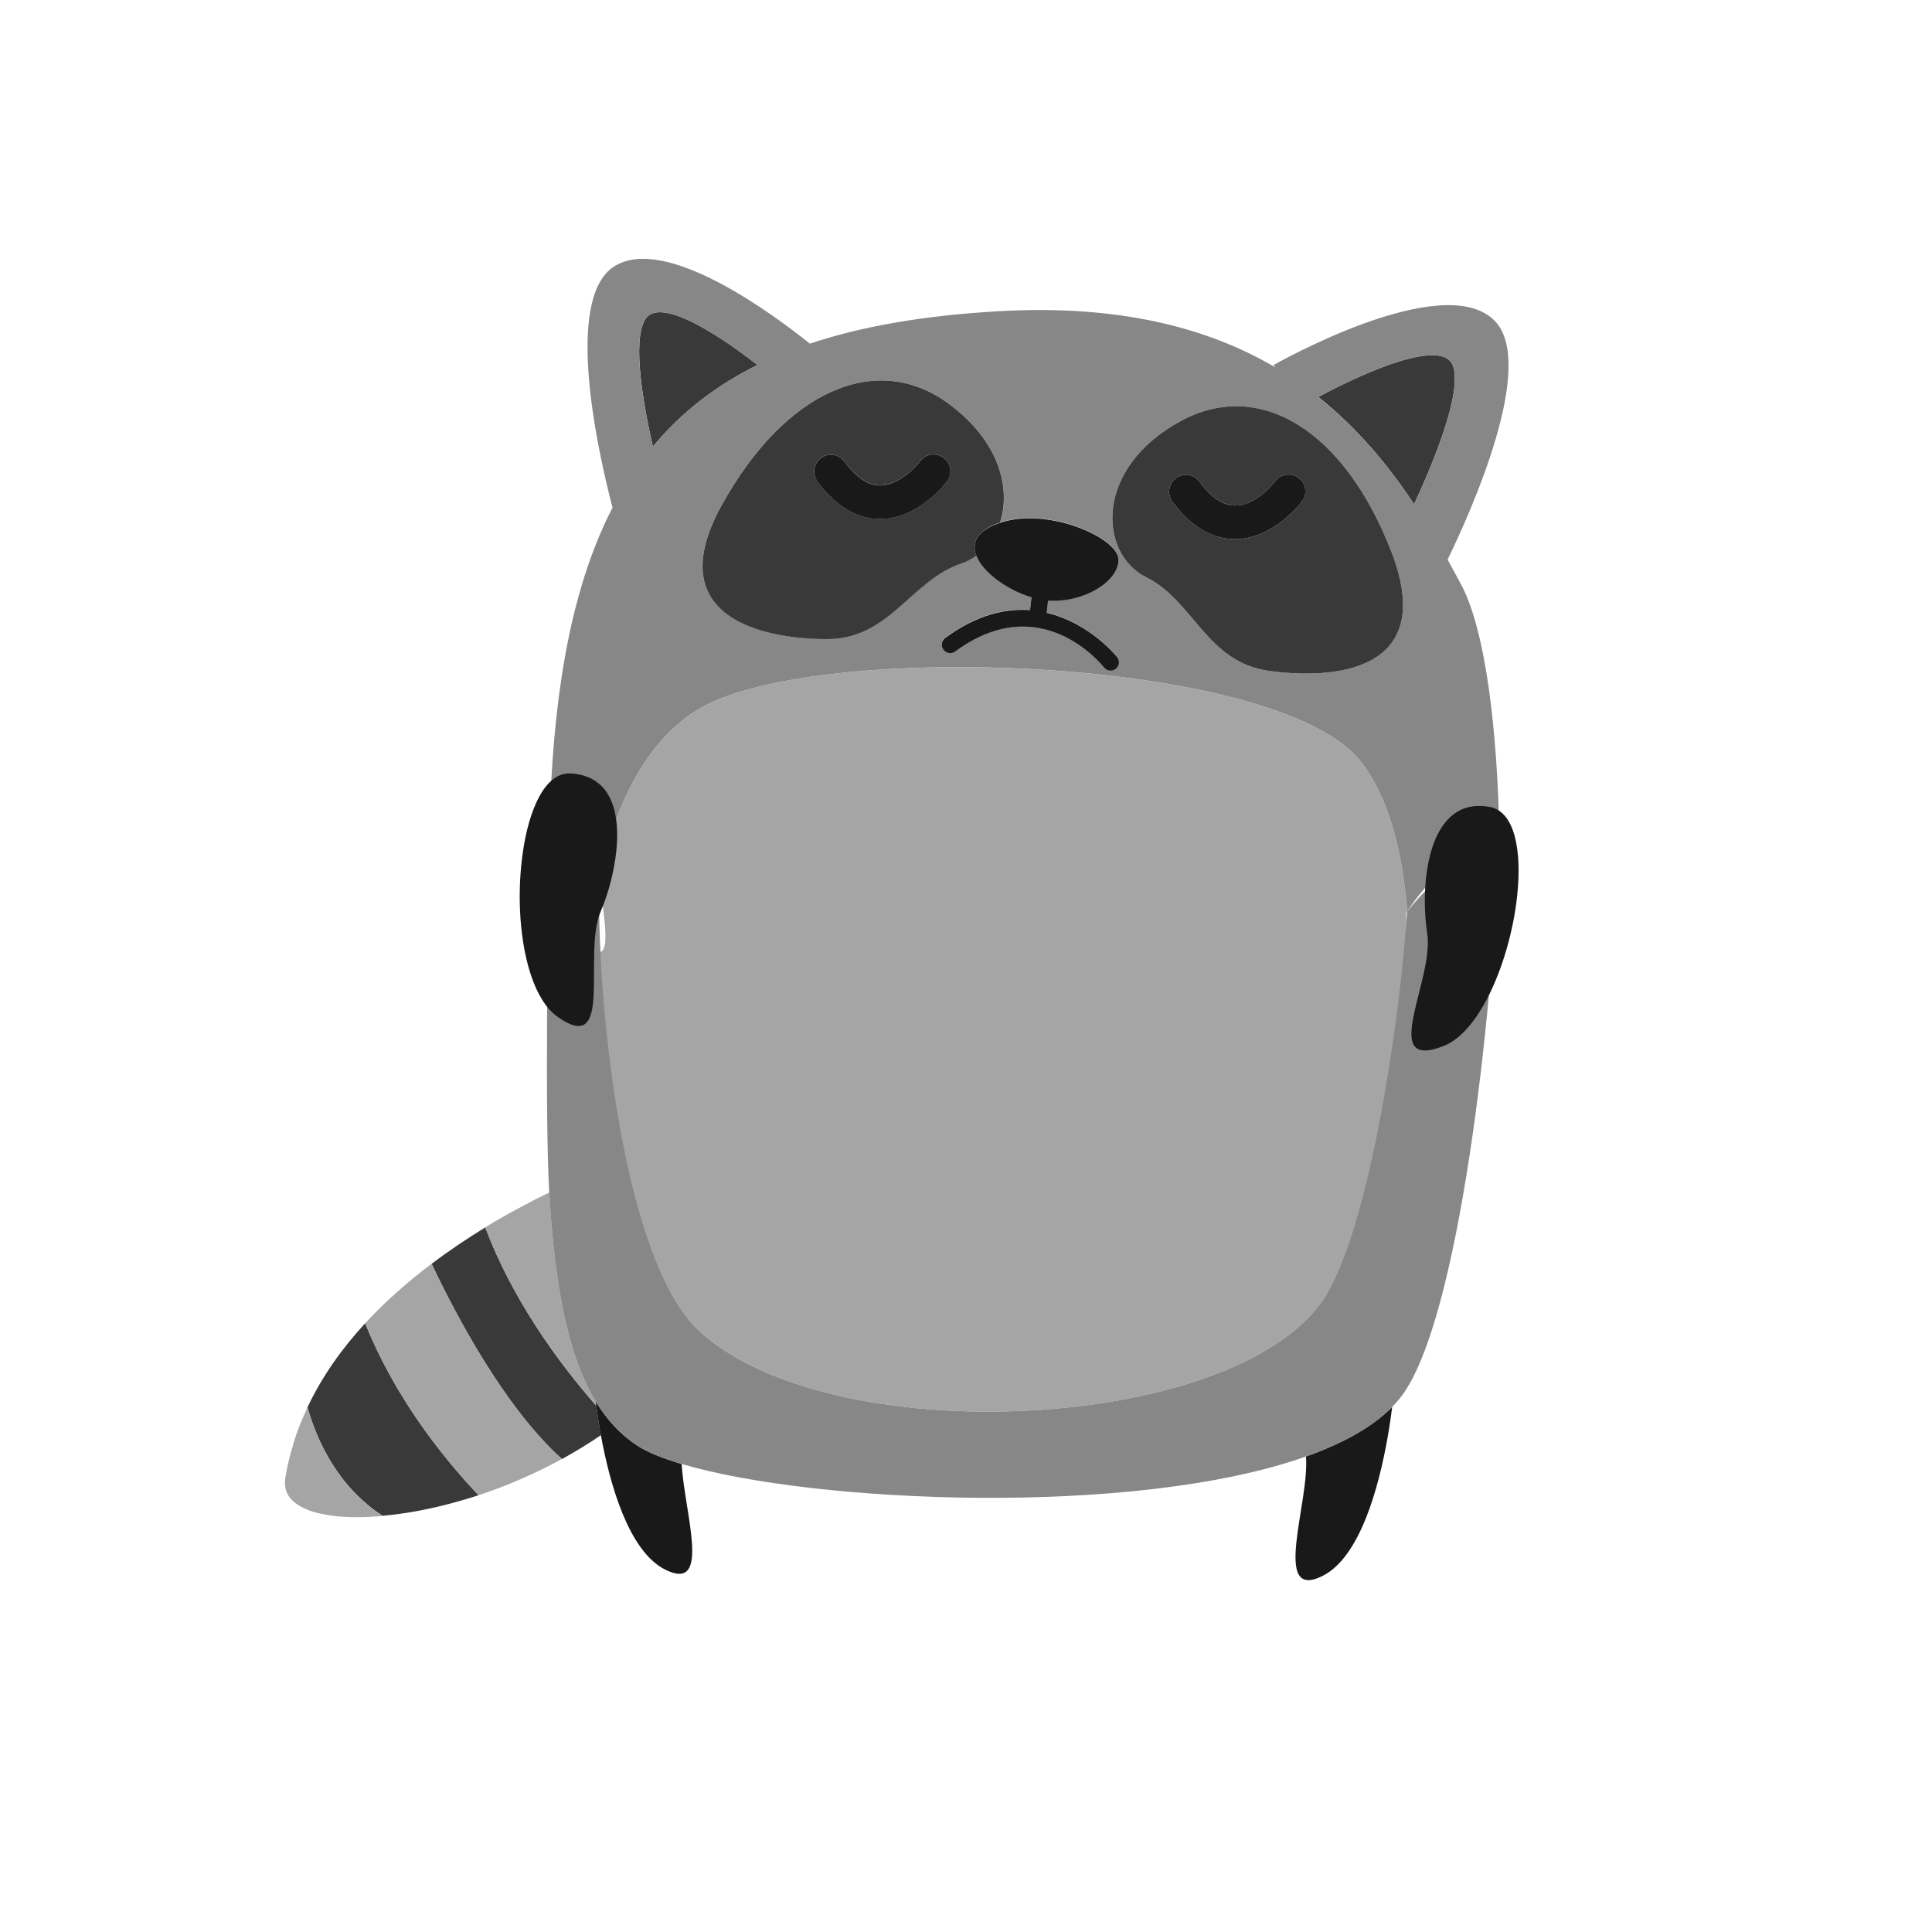
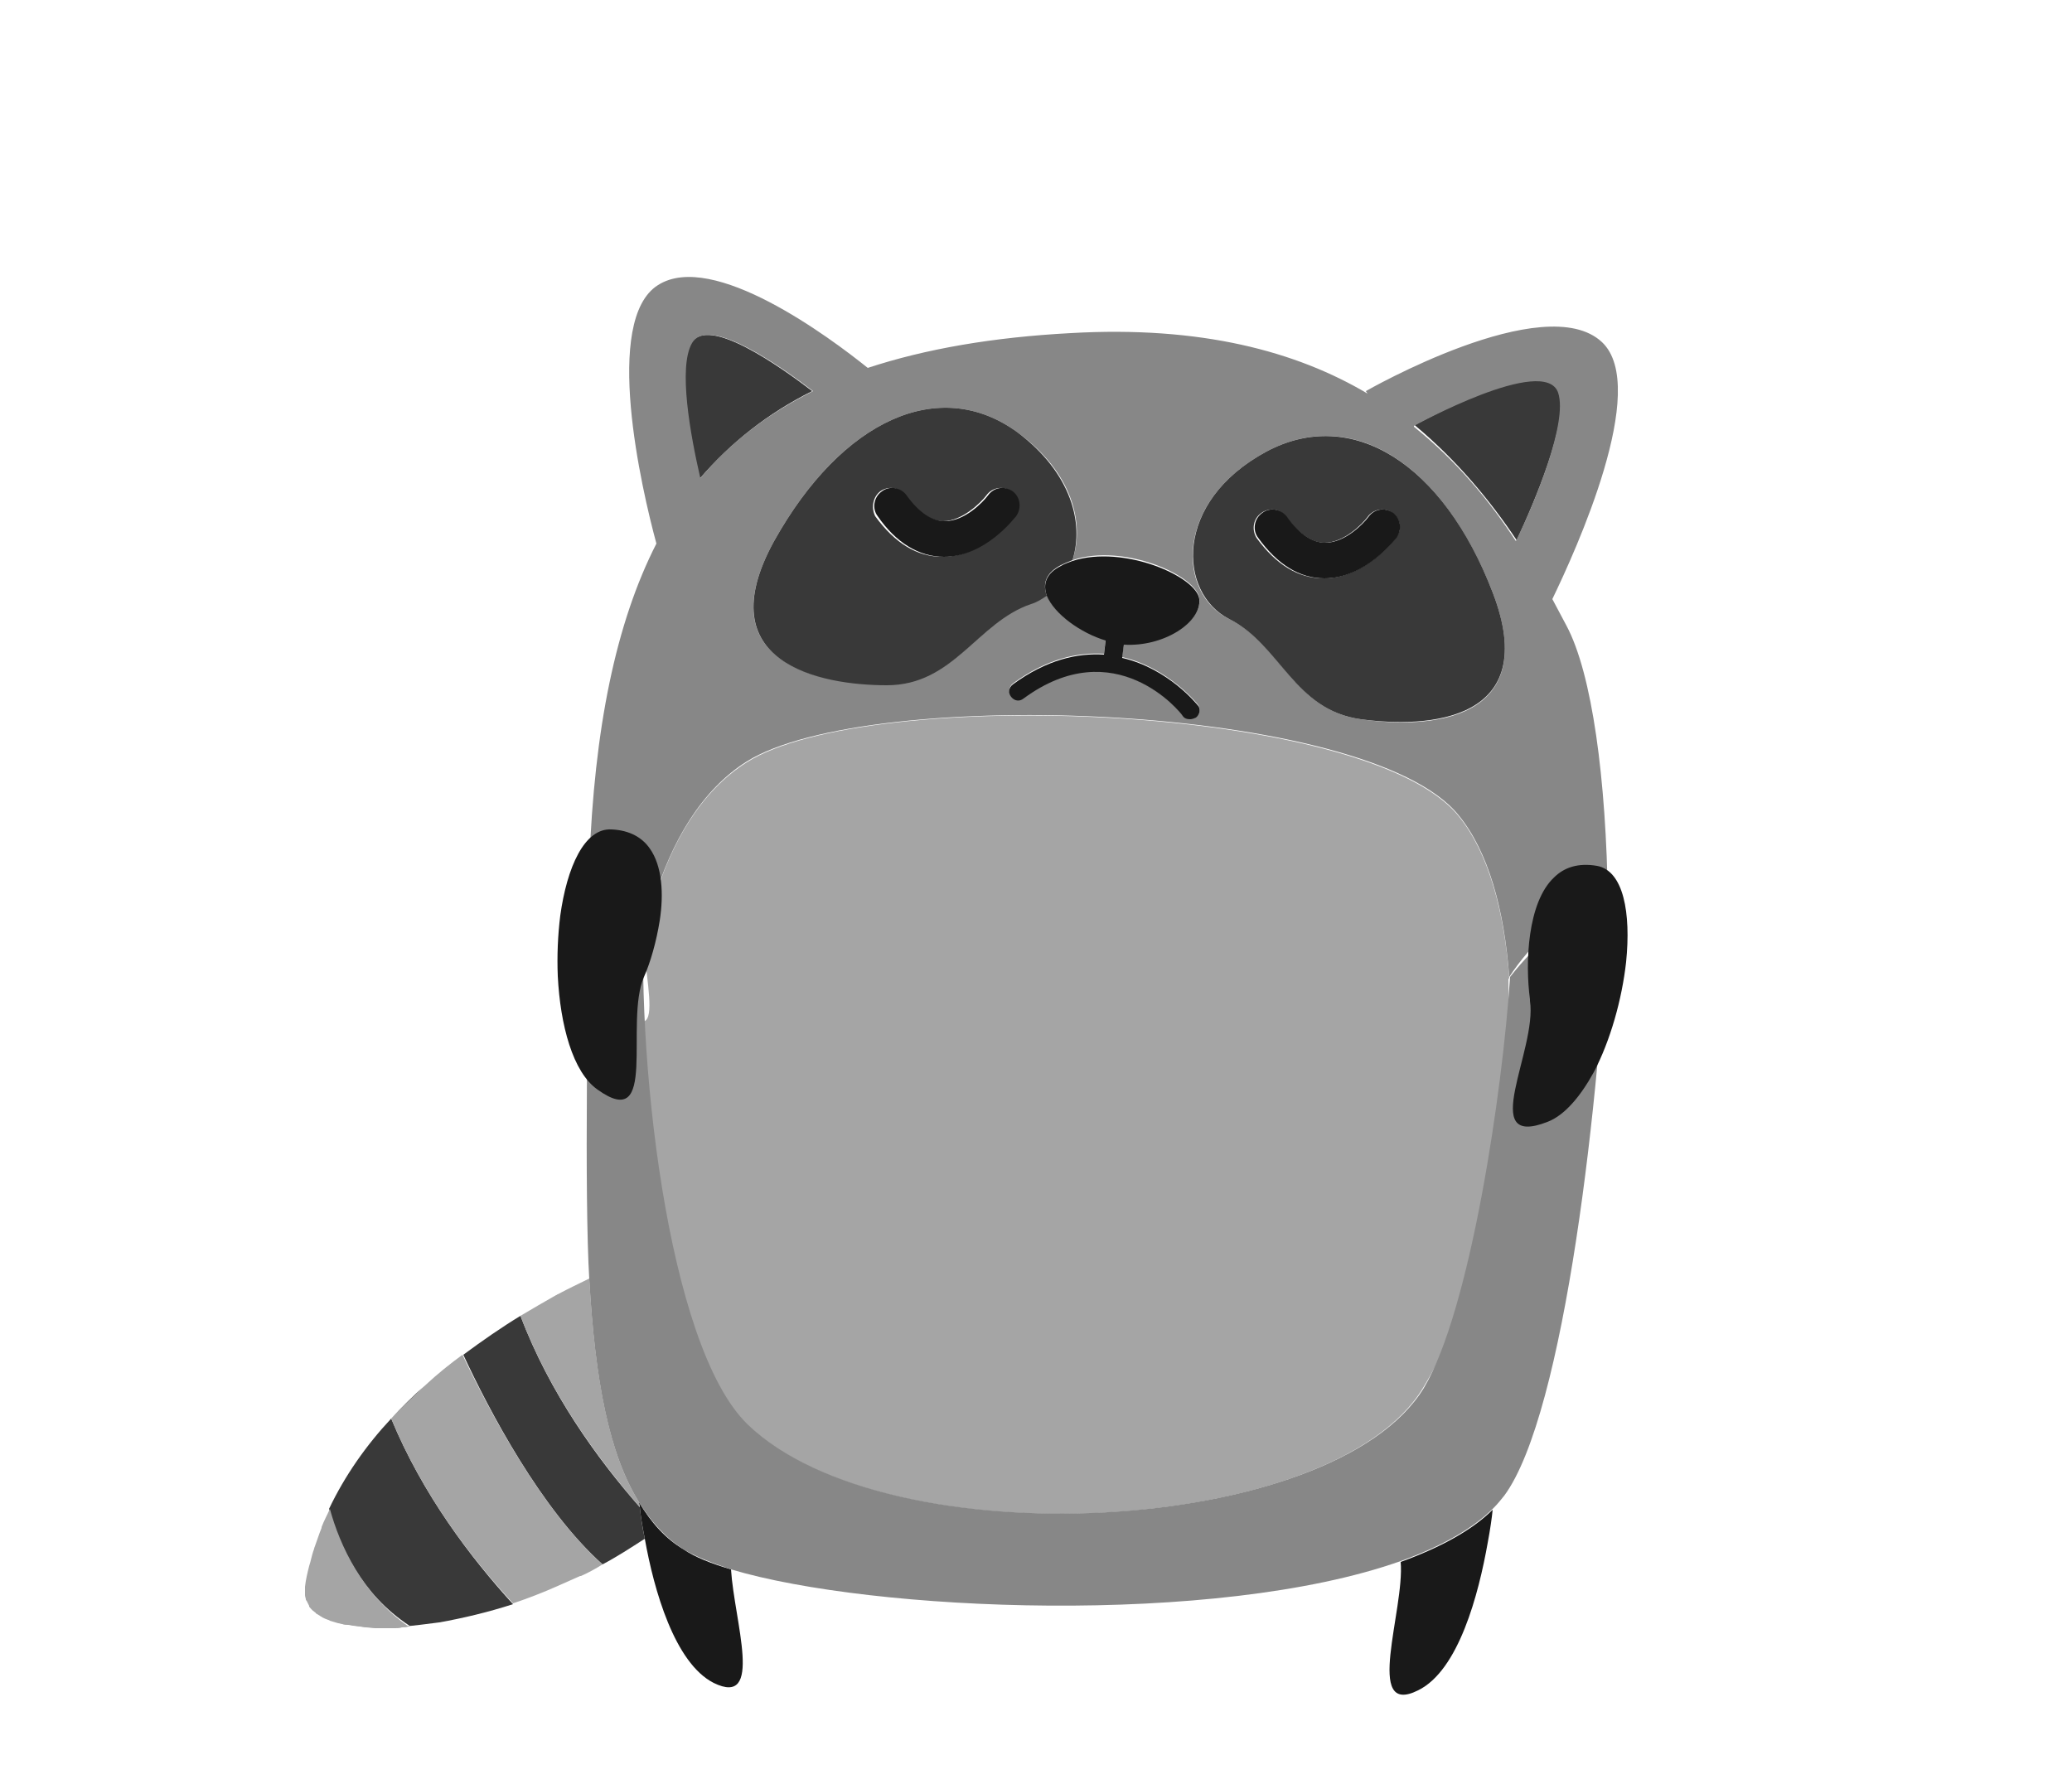
- <svg xmlns="http://www.w3.org/2000/svg" version="1.1" x="0px" y="0px" viewBox="0 0 250 250" style="enable-background:new 0 0 250 250;" xml:space="preserve">
-   <style type="text/css">
- 	.st0{fill:#A5A5A5;}
- 	.st1{fill:#393939;}
- 	.st2{fill:#191919;}
- 	.st3{fill:#878787;}
- </style>
+ <svg xmlns="http://www.w3.org/2000/svg" version="1.1" id="Layer_1" x="0px" y="0px" viewBox="0 0 250 214.6" enable-background="new 0 0 250 214.6" xml:space="preserve">
  <g id="_x31_">
</g>
  <g id="Designed_by_Vecteezy">
-     <path class="st0" d="M181.96,118.15c0.04-0.06,0.09-0.13,0.13-0.19c-0.6-8.04-2.52-15.05-6.08-19.49   c-10.87-13.59-71.22-15.77-85.9-6.52c-5.4,3.4-9.11,9.53-11.34,16.97c1.76,1.86,3.23,3.98,4.16,5.71c2.85,5.29,4.59-8.24-4.16-5.71   c-3.55,1.03,2.42,17.28-2.4,13.81c-1.28,18.54,3.96,39.66,13.74,49.13c16.85,16.31,70.67,13.59,81.55-4.35   c5.67-9.36,9.56-24.04,10.45-37.87" />
-     <path class="st1" d="M71.08,154.3c-1.2,0.59-2.47,1.23-3.78,1.94C68.61,155.54,69.88,154.89,71.08,154.3L71.08,154.3z" />
-     <path class="st1" d="M47.85,196.27c-0.28,0.01-0.56,0.02-0.83,0.03C47.3,196.3,47.57,196.29,47.85,196.27z" />
-     <path class="st1" d="M46.25,196.31c-0.26,0-0.51,0-0.76,0C45.74,196.31,46,196.31,46.25,196.31z" />
-     <path class="st1" d="M62.8,158.82c1.47-0.89,2.9-1.71,4.29-2.46C65.7,157.11,64.27,157.92,62.8,158.82z" />
-     <path class="st1" d="M51.45,167.12c1.43-1.27,2.9-2.46,4.39-3.59C54.35,164.66,52.88,165.86,51.45,167.12z" />
-     <path class="st1" d="M47.25,171.23c1.31-1.42,2.7-2.77,4.13-4.04C49.95,168.46,48.56,169.81,47.25,171.23z" />
-     <path class="st1" d="M67.32,191.43c-1.8,0.78-3.61,1.46-5.4,2.05C63.7,192.89,65.51,192.21,67.32,191.43z" />
-     <path class="st1" d="M72.7,188.8c-0.87,0.48-1.75,0.93-2.64,1.37C70.95,189.73,71.83,189.28,72.7,188.8z" />
-     <path class="st1" d="M70,190.2c-0.89,0.43-1.77,0.84-2.66,1.22C68.22,191.04,69.11,190.63,70,190.2z" />
-     <path class="st1" d="M47.25,171.23c-2.98,3.24-5.57,6.86-7.46,10.87c1.23,4.39,3.94,10.28,9.72,14.05   c-0.28,0.03-0.56,0.04-0.83,0.06c1.39-0.1,2.85-0.27,4.38-0.52c2.8-0.47,5.79-1.2,8.86-2.21   C56.78,188.03,50.97,180.45,47.25,171.23z" />
-     <path class="st1" d="M72.71,188.8c1.72-0.94,3.41-1.97,5.05-3.09c-0.27-1.45-0.46-2.74-0.6-3.8c-5.09-5.83-10.86-13.81-14.37-23.08   c-2.29,1.4-4.64,2.97-6.94,4.71C59,170.2,65.31,182.16,72.71,188.8z" />
-     <path class="st0" d="M39.79,182.11L39.79,182.11C39.79,182.11,39.79,182.11,39.79,182.11c-0.34,0.72-0.66,1.45-0.95,2.19   c-0.01,0.02-0.02,0.05-0.03,0.07c-0.28,0.71-0.54,1.44-0.77,2.17c-0.06,0.19-0.11,0.39-0.16,0.58c-0.17,0.58-0.34,1.17-0.49,1.77   c-0.19,0.81-0.36,1.64-0.49,2.48c-0.04,0.29-0.04,0.56-0.02,0.82c0.01,0.08,0.02,0.15,0.03,0.23c0.03,0.19,0.07,0.36,0.14,0.54   c0.03,0.07,0.05,0.15,0.08,0.22c0.09,0.2,0.21,0.4,0.35,0.58c0.02,0.02,0.03,0.05,0.05,0.07c0.16,0.2,0.35,0.39,0.56,0.56   c0.07,0.06,0.15,0.12,0.23,0.17c0.16,0.12,0.33,0.23,0.51,0.33c0.1,0.06,0.2,0.11,0.3,0.17c0.21,0.11,0.44,0.21,0.68,0.3   c0.09,0.03,0.16,0.07,0.25,0.11c0.31,0.11,0.65,0.21,1.01,0.3c0.15,0.04,0.32,0.07,0.48,0.11c0.23,0.05,0.46,0.1,0.71,0.14   c0.19,0.03,0.38,0.06,0.57,0.09c0.25,0.04,0.52,0.06,0.78,0.09c0.22,0.02,0.44,0.05,0.67,0.06c0.39,0.03,0.79,0.05,1.2,0.06   c0.25,0.01,0.5,0,0.76,0c0.26,0,0.51,0,0.77-0.01c0.27-0.01,0.55-0.02,0.83-0.03c0.27-0.01,0.55-0.03,0.83-0.05   c0.28-0.02,0.55-0.04,0.83-0.06C43.73,192.38,41.02,186.49,39.79,182.11z" />
-     <path class="st0" d="M61.92,193.48L61.92,193.48C61.92,193.48,61.92,193.48,61.92,193.48c1.79-0.59,3.6-1.28,5.4-2.06   c0.01,0,0.01,0,0.02-0.01c0.89-0.38,1.78-0.79,2.66-1.22c0.02-0.01,0.04-0.02,0.07-0.03c0.88-0.43,1.77-0.89,2.64-1.37   c0,0,0,0,0.01,0v0c-7.4-6.64-13.71-18.59-16.87-25.26l0,0c0,0,0,0,0,0c-1.49,1.12-2.96,2.32-4.39,3.59   c-0.02,0.02-0.05,0.04-0.07,0.06c-1.43,1.27-2.82,2.62-4.13,4.04c0,0,0,0,0,0v0C50.97,180.45,56.78,188.03,61.92,193.48z" />
-     <path class="st0" d="M77.08,181.33c-3.55-5.83-5.28-14.68-6-27.03c-1.2,0.59-2.47,1.23-3.78,1.94c-0.07,0.04-0.13,0.07-0.2,0.11   c-1.39,0.75-2.83,1.57-4.29,2.46c-0.01,0-0.01,0.01-0.02,0.01h0c3.51,9.27,9.28,17.25,14.37,23.08   C77.13,181.71,77.1,181.51,77.08,181.33z" />
-     <path class="st2" d="M77.08,181.33c0.02,0.18,0.05,0.38,0.07,0.57c0.14,1.06,0.33,2.34,0.6,3.8c1.14,6.23,3.56,15.02,8.33,17.41   c6.06,3.03,2.47-7.38,2.13-13.67c-2.45-0.73-4.43-1.52-5.72-2.37C80.33,185.67,78.55,183.76,77.08,181.33z" />
-     <path class="st2" d="M168.99,188.47c0.51,5.8-4.54,18.8,2.14,15.46c4.89-2.44,7.3-11.59,8.41-17.84c0.28-1.59,0.48-2.99,0.61-4.04   C177.59,184.67,173.72,186.79,168.99,188.47z" />
-     <path class="st1" d="M98.03,47.23c-3.77-2.93-12.59-9.25-14.57-5.85c-1.68,2.88-0.18,11.14,1.02,16.41   C88.15,53.38,92.63,49.89,98.03,47.23z" />
-     <path class="st1" d="M182.98,65.25c2.1-4.5,6.3-14.26,5.05-17.87c-1.65-4.76-17.4,3.97-17.4,3.97l0.09,0.13   C175.82,55.57,179.75,60.37,182.98,65.25z" />
-     <path class="st3" d="M78.77,108.91c2.23-7.44,5.94-13.57,11.34-16.97c14.68-9.24,75.02-7.07,85.9,6.52   c3.56,4.44,5.47,11.45,6.08,19.49c2.37-3.68,7.4-8.96,11.94-9.16c-0.23-14.71-1.87-27.36-4.97-33.17   c-0.56-1.05-1.14-2.12-1.74-3.21c2.82-5.79,11.78-25.49,5.96-31.03c-6.85-6.51-28.48,5.86-28.48,5.86l0.25,0.31   c-8.64-5.08-20.08-8.17-35.79-7.28c-9.43,0.54-17.54,1.88-24.46,4.2c-4.61-3.7-18.7-14.21-25.32-10   c-6.65,4.23-1.96,24.56-0.22,31.22c-4.94,9.57-7.48,22.26-8.08,38.73C73.81,104.58,76.52,106.53,78.77,108.91z M170.63,51.36   c0,0,15.75-8.73,17.4-3.97c1.25,3.61-2.95,13.36-5.05,17.87c-3.23-4.88-7.16-9.68-12.26-13.76L170.63,51.36z M152.81,54.47   c10.27-5.55,21.22,1.33,27.26,17c6.03,15.67-7.8,16.47-15.88,15.34c-8.08-1.14-9.71-9.05-15.87-12.11   C142.16,71.64,141.52,60.57,152.81,54.47z M122.78,52.25c6.56,4.83,8.06,10.97,6.63,15.37c6.19-2.07,14.96,1.87,15.3,4.56   c0.35,2.77-4.26,5.85-9.09,5.5l-0.17,1.59c5.58,1.32,9.06,5.66,9.12,5.73c0.37,0.47,0.28,1.15-0.19,1.52   c-0.2,0.16-0.43,0.23-0.67,0.23c-0.32,0-0.64-0.14-0.86-0.42c-0.33-0.42-8.22-10.19-19.25-2.06c-0.49,0.36-1.16,0.25-1.52-0.23   c-0.36-0.48-0.25-1.16,0.23-1.52c4.07-3,7.79-3.84,10.98-3.6l0.18-1.66c-3.01-0.9-6.26-3.16-7.13-5.38   c-0.59,0.42-1.23,0.77-1.93,1.01c-6.52,2.17-9.24,9.79-17.4,9.79s-21.75-2.72-13.59-17.4C101.58,50.62,113.38,45.33,122.78,52.25z    M83.46,41.38c1.98-3.4,10.79,2.92,14.57,5.85c-5.39,2.66-9.88,6.14-13.55,10.55C83.27,52.52,81.78,44.26,83.46,41.38z" />
-     <path class="st3" d="M77.08,181.33c1.47,2.42,3.25,4.33,5.42,5.74c1.29,0.84,3.27,1.64,5.72,2.37c16.98,5.06,58.52,6.93,80.77-0.97   c4.73-1.68,8.6-3.8,11.16-6.43c0.47-0.48,0.91-0.98,1.29-1.49c7.32-9.95,11.65-48.31,12.58-71.75c-4.63,1.68-8.69,5.09-11.94,9.16   c-0.89,13.83-4.76,40.19-10.43,49.55c-10.87,17.94-64.69,20.66-81.55,4.35c-9.79-9.47-13.64-45.41-12.36-63.95   c-2-1.44-5.05-2.54-6.58-3.46c-0.28,14.48-0.66,40.04-0.09,49.86v0C71.8,166.66,73.53,175.51,77.08,181.33z" />
-     <path class="st1" d="M93.42,65.3c-8.15,14.68,5.44,17.4,13.59,17.4s10.87-7.61,17.4-9.79c0.7-0.23,1.34-0.59,1.93-1.01   c-0.53-1.36-0.19-2.71,1.69-3.71c0.44-0.23,0.9-0.42,1.37-0.57c1.44-4.4-0.07-10.54-6.63-15.37   C113.38,45.33,101.58,50.62,93.42,65.3z M106.24,59.26c0.97-0.71,2.33-0.5,3.04,0.46c1.5,2.04,3.05,3.08,4.59,3.09   c0,0,0.01,0,0.01,0c2.33,0,4.57-2.32,5.18-3.13c0.72-0.96,2.08-1.16,3.04-0.45c0.96,0.72,1.16,2.08,0.45,3.04   c-0.15,0.2-3.69,4.88-8.67,4.88c-0.01,0-0.01,0-0.02,0c-3-0.01-5.72-1.64-8.08-4.86C105.06,61.33,105.27,59.97,106.24,59.26z" />
-     <path class="st1" d="M148.32,74.7c6.16,3.06,7.79,10.98,15.87,12.11c8.08,1.13,21.91,0.33,15.88-15.34   c-6.03-15.67-16.99-22.55-27.26-17C141.52,60.57,142.16,71.64,148.32,74.7z M152.17,61.87c0.97-0.71,2.33-0.51,3.04,0.46   c1.5,2.04,3.05,3.08,4.59,3.09c2.4,0.02,4.58-2.31,5.19-3.13c0.72-0.96,2.08-1.17,3.04-0.45c0.96,0.72,1.16,2.08,0.45,3.04   c-0.15,0.2-3.69,4.88-8.67,4.88c-0.01,0-0.01,0-0.02,0c-3-0.01-5.72-1.64-8.08-4.86C150.99,63.94,151.2,62.58,152.17,61.87z" />
-     <path class="st2" d="M126.34,71.91c0.87,2.22,4.12,4.49,7.13,5.38l-0.18,1.66c-3.19-0.24-6.91,0.6-10.98,3.6   c-0.48,0.36-0.59,1.04-0.23,1.52c0.36,0.48,1.03,0.59,1.52,0.23c11.03-8.13,18.92,1.64,19.25,2.06c0.21,0.27,0.53,0.42,0.86,0.42   c0.24,0,0.47-0.08,0.67-0.23c0.47-0.37,0.56-1.05,0.19-1.52c-0.06-0.07-3.54-4.42-9.12-5.73l0.17-1.59   c4.83,0.35,9.43-2.74,9.09-5.5c-0.34-2.69-9.11-6.63-15.3-4.56c-0.47,0.16-0.94,0.34-1.37,0.57   C126.15,69.2,125.81,70.54,126.34,71.91z" />
-     <path class="st2" d="M67.29,117.82c0.27,5.93,1.82,11.58,4.83,13.73c7.42,5.29,3.23-8.1,5.61-13.61c0.78-1.8,1.52-4.27,1.89-6.8   c0.48-3.24,0.33-6.58-1.2-8.73c-0.94-1.32-2.4-2.2-4.56-2.33c-3.29-0.18-5.43,4.55-6.24,10.45   C67.3,112.86,67.18,115.36,67.29,117.82z" />
-     <path class="st2" d="M184.65,120.56c0.01,0.07,0.02,0.15,0.03,0.23c0.95,5.93-6.39,17.88,2.1,14.57c2.13-0.83,4.04-3.09,5.6-6.03   c2.02-3.83,3.44-8.81,3.93-13.32c0.65-5.88-0.28-10.96-3.49-11.58c-2.28-0.44-3.98,0.17-5.24,1.38   C184.29,108.95,184,116.23,184.65,120.56z" />
-     <path class="st2" d="M113.86,67.16c0.01,0,0.01,0,0.02,0c4.98,0,8.52-4.68,8.67-4.88c0.72-0.96,0.52-2.33-0.45-3.04   c-0.96-0.72-2.32-0.52-3.04,0.45c-0.61,0.81-2.85,3.13-5.18,3.13c0,0-0.01,0-0.01,0c-1.54,0-3.09-1.04-4.59-3.09   c-0.71-0.97-2.07-1.18-3.04-0.46c-0.97,0.71-1.17,2.07-0.46,3.04C108.14,65.51,110.86,67.15,113.86,67.16z" />
-     <path class="st2" d="M159.79,69.76c0.01,0,0.01,0,0.02,0c4.98,0,8.52-4.68,8.67-4.88c0.72-0.96,0.52-2.33-0.45-3.04   c-0.96-0.72-2.32-0.51-3.04,0.45c-0.61,0.82-2.79,3.15-5.19,3.13c-1.54,0-3.09-1.04-4.59-3.09c-0.71-0.97-2.07-1.17-3.04-0.46   c-0.97,0.71-1.17,2.07-0.46,3.04C154.07,68.12,156.79,69.75,159.79,69.76z" />
+     <path fill="#A5A5A5" d="M182,118.2c0-0.1,0.1-0.1,0.1-0.2c-0.6-8-2.5-15.1-6.1-19.5c-10.9-13.6-71.2-15.8-85.9-6.5   c-5.4,3.4-9.1,9.5-11.3,17c1.8,1.9,3.2,4,4.2,5.7c2.8,5.3,4.6-8.2-4.2-5.7c-3.6,1,2.4,17.3-2.4,13.8c-1.3,18.5,4,39.7,13.7,49.1   c16.8,16.3,70.7,13.6,81.6-4.4c5.7-9.4,9.6-24,10.4-37.9" />
+     <path fill="#393939" d="M71.1,154.3c-1.2,0.6-2.5,1.2-3.8,1.9C68.6,155.5,69.9,154.9,71.1,154.3L71.1,154.3z" />
+     <path fill="#393939" d="M47.8,196.3c-0.3,0-0.6,0-0.8,0C47.3,196.3,47.6,196.3,47.8,196.3z" />
+     <path fill="#393939" d="M46.2,196.3c-0.3,0-0.5,0-0.8,0C45.7,196.3,46,196.3,46.2,196.3z" />
+     <path fill="#393939" d="M62.8,158.8c1.5-0.9,2.9-1.7,4.3-2.5C65.7,157.1,64.3,157.9,62.8,158.8z" />
+     <path fill="#393939" d="M51.5,167.1c1.4-1.3,2.9-2.5,4.4-3.6C54.3,164.7,52.9,165.9,51.5,167.1z" />
+     <path fill="#393939" d="M47.2,171.2c1.3-1.4,2.7-2.8,4.1-4C50,168.5,48.6,169.8,47.2,171.2z" />
+     <path fill="#393939" d="M67.3,191.4c-1.8,0.8-3.6,1.5-5.4,2.1C63.7,192.9,65.5,192.2,67.3,191.4z" />
+     <path fill="#393939" d="M72.7,188.8c-0.9,0.5-1.8,0.9-2.6,1.4C70.9,189.7,71.8,189.3,72.7,188.8z" />
+     <path fill="#393939" d="M70,190.2c-0.9,0.4-1.8,0.8-2.7,1.2C68.2,191,69.1,190.6,70,190.2z" />
+     <path fill="#393939" d="M47.2,171.2c-3,3.2-5.6,6.9-7.5,10.9c1.2,4.4,3.9,10.3,9.7,14.1c-0.3,0-0.6,0-0.8,0.1   c1.4-0.1,2.8-0.3,4.4-0.5c2.8-0.5,5.8-1.2,8.9-2.2C56.8,188,51,180.4,47.2,171.2z" />
+     <path fill="#393939" d="M72.7,188.8c1.7-0.9,3.4-2,5.1-3.1c-0.3-1.4-0.5-2.7-0.6-3.8c-5.1-5.8-10.9-13.8-14.4-23.1   c-2.3,1.4-4.6,3-6.9,4.7C59,170.2,65.3,182.2,72.7,188.8z" />
+     <path fill="#A5A5A5" d="M39.8,182.1L39.8,182.1L39.8,182.1c-0.3,0.7-0.7,1.4-1,2.2c0,0,0,0.1,0,0.1c-0.3,0.7-0.5,1.4-0.8,2.2   c-0.1,0.2-0.1,0.4-0.2,0.6c-0.2,0.6-0.3,1.2-0.5,1.8c-0.2,0.8-0.4,1.6-0.5,2.5c0,0.3,0,0.6,0,0.8c0,0.1,0,0.1,0,0.2   c0,0.2,0.1,0.4,0.1,0.5c0,0.1,0,0.1,0.1,0.2c0.1,0.2,0.2,0.4,0.3,0.6c0,0,0,0.1,0,0.1c0.2,0.2,0.3,0.4,0.6,0.6   c0.1,0.1,0.2,0.1,0.2,0.2c0.2,0.1,0.3,0.2,0.5,0.3c0.1,0.1,0.2,0.1,0.3,0.2c0.2,0.1,0.4,0.2,0.7,0.3c0.1,0,0.2,0.1,0.2,0.1   c0.3,0.1,0.7,0.2,1,0.3c0.2,0,0.3,0.1,0.5,0.1c0.2,0.1,0.5,0.1,0.7,0.1c0.2,0,0.4,0.1,0.6,0.1c0.2,0,0.5,0.1,0.8,0.1   c0.2,0,0.4,0.1,0.7,0.1c0.4,0,0.8,0.1,1.2,0.1c0.2,0,0.5,0,0.8,0s0.5,0,0.8,0c0.3,0,0.5,0,0.8,0c0.3,0,0.5,0,0.8-0.1   c0.3,0,0.5,0,0.8-0.1C43.7,192.4,41,186.5,39.8,182.1z" />
+     <path fill="#A5A5A5" d="M61.9,193.5L61.9,193.5L61.9,193.5c1.8-0.6,3.6-1.3,5.4-2.1c0,0,0,0,0,0c0.9-0.4,1.8-0.8,2.7-1.2   c0,0,0,0,0.1,0c0.9-0.4,1.8-0.9,2.6-1.4c0,0,0,0,0,0l0,0c-7.4-6.6-13.7-18.6-16.9-25.3l0,0l0,0c-1.5,1.1-3,2.3-4.4,3.6   c0,0,0,0-0.1,0.1c-1.4,1.3-2.8,2.6-4.1,4l0,0l0,0C51,180.4,56.8,188,61.9,193.5z" />
+     <path fill="#A5A5A5" d="M77.1,181.3c-3.6-5.8-5.3-14.7-6-27c-1.2,0.6-2.5,1.2-3.8,1.9c-0.1,0-0.1,0.1-0.2,0.1   c-1.4,0.8-2.8,1.6-4.3,2.5c0,0,0,0,0,0l0,0c3.5,9.3,9.3,17.2,14.4,23.1C77.1,181.7,77.1,181.5,77.1,181.3z" />
+     <path fill="#191919" d="M77.1,181.3c0,0.2,0.1,0.4,0.1,0.6c0.1,1.1,0.3,2.3,0.6,3.8c1.1,6.2,3.6,15,8.3,17.4   c6.1,3,2.5-7.4,2.1-13.7c-2.4-0.7-4.4-1.5-5.7-2.4C80.3,185.7,78.6,183.8,77.1,181.3z" />
+     <path fill="#191919" d="M169,188.5c0.5,5.8-4.5,18.8,2.1,15.5c4.9-2.4,7.3-11.6,8.4-17.8c0.3-1.6,0.5-3,0.6-4   C177.6,184.7,173.7,186.8,169,188.5z" />
+     <path fill="#393939" d="M98,47.2c-3.8-2.9-12.6-9.2-14.6-5.8c-1.7,2.9-0.2,11.1,1,16.4C88.2,53.4,92.6,49.9,98,47.2z" />
+     <path fill="#393939" d="M183,65.2c2.1-4.5,6.3-14.3,5.1-17.9c-1.6-4.8-17.4,4-17.4,4l0.1,0.1C175.8,55.6,179.8,60.4,183,65.2z" />
+     <path fill="#878787" d="M78.8,108.9c2.2-7.4,5.9-13.6,11.3-17c14.7-9.2,75-7.1,85.9,6.5c3.6,4.4,5.5,11.4,6.1,19.5   c2.4-3.7,7.4-9,11.9-9.2c-0.2-14.7-1.9-27.4-5-33.2c-0.6-1.1-1.1-2.1-1.7-3.2c2.8-5.8,11.8-25.5,6-31c-6.9-6.5-28.5,5.9-28.5,5.9   l0.2,0.3c-8.6-5.1-20.1-8.2-35.8-7.3c-9.4,0.5-17.5,1.9-24.5,4.2c-4.6-3.7-18.7-14.2-25.3-10c-6.7,4.2-2,24.6-0.2,31.2   c-4.9,9.6-7.5,22.3-8.1,38.7C73.8,104.6,76.5,106.5,78.8,108.9z M170.6,51.4c0,0,15.8-8.7,17.4-4c1.2,3.6-2.9,13.4-5.1,17.9   c-3.2-4.9-7.2-9.7-12.3-13.8L170.6,51.4z M152.8,54.5c10.3-5.5,21.2,1.3,27.3,17c6,15.7-7.8,16.5-15.9,15.3   c-8.1-1.1-9.7-9.1-15.9-12.1S141.5,60.6,152.8,54.5z M122.8,52.2c6.6,4.8,8.1,11,6.6,15.4c6.2-2.1,15,1.9,15.3,4.6   c0.4,2.8-4.3,5.8-9.1,5.5l-0.2,1.6c5.6,1.3,9.1,5.7,9.1,5.7c0.4,0.5,0.3,1.2-0.2,1.5c-0.2,0.2-0.4,0.2-0.7,0.2   c-0.3,0-0.6-0.1-0.9-0.4c-0.3-0.4-8.2-10.2-19.2-2.1c-0.5,0.4-1.2,0.2-1.5-0.2c-0.4-0.5-0.2-1.2,0.2-1.5c4.1-3,7.8-3.8,11-3.6   l0.2-1.7c-3-0.9-6.3-3.2-7.1-5.4c-0.6,0.4-1.2,0.8-1.9,1c-6.5,2.2-9.2,9.8-17.4,9.8S85.3,80,93.4,65.3   C101.6,50.6,113.4,45.3,122.8,52.2z M83.5,41.4c2-3.4,10.8,2.9,14.6,5.8c-5.4,2.7-9.9,6.1-13.6,10.5C83.3,52.5,81.8,44.3,83.5,41.4   z" />
+     <path fill="#878787" d="M77.1,181.3c1.5,2.4,3.2,4.3,5.4,5.7c1.3,0.8,3.3,1.6,5.7,2.4c17,5.1,58.5,6.9,80.8-1   c4.7-1.7,8.6-3.8,11.2-6.4c0.5-0.5,0.9-1,1.3-1.5c7.3-9.9,11.6-48.3,12.6-71.8c-4.6,1.7-8.7,5.1-11.9,9.2   c-0.9,13.8-4.8,40.2-10.4,49.6c-10.9,17.9-64.7,20.7-81.6,4.4c-9.8-9.5-13.6-45.4-12.4-63.9c-2-1.4-5.1-2.5-6.6-3.5   c-0.3,14.5-0.7,40-0.1,49.9l0,0C71.8,166.7,73.5,175.5,77.1,181.3z" />
+     <path fill="#393939" d="M93.4,65.3C85.3,80,98.9,82.7,107,82.7s10.9-7.6,17.4-9.8c0.7-0.2,1.3-0.6,1.9-1c-0.5-1.4-0.2-2.7,1.7-3.7   c0.4-0.2,0.9-0.4,1.4-0.6c1.4-4.4-0.1-10.5-6.6-15.4C113.4,45.3,101.6,50.6,93.4,65.3z M106.2,59.3c1-0.7,2.3-0.5,3,0.5   c1.5,2,3.1,3.1,4.6,3.1h0c2.3,0,4.6-2.3,5.2-3.1c0.7-1,2.1-1.2,3-0.5c1,0.7,1.2,2.1,0.4,3c-0.2,0.2-3.7,4.9-8.7,4.9c0,0,0,0,0,0   c-3,0-5.7-1.6-8.1-4.9C105.1,61.3,105.3,60,106.2,59.3z" />
+     <path fill="#393939" d="M148.3,74.7c6.2,3.1,7.8,11,15.9,12.1c8.1,1.1,21.9,0.3,15.9-15.3s-17-22.5-27.3-17   C141.5,60.6,142.2,71.6,148.3,74.7z M152.2,61.9c1-0.7,2.3-0.5,3,0.5c1.5,2,3.1,3.1,4.6,3.1c2.4,0,4.6-2.3,5.2-3.1   c0.7-1,2.1-1.2,3-0.5c1,0.7,1.2,2.1,0.4,3c-0.1,0.2-3.7,4.9-8.7,4.9c0,0,0,0,0,0c-3,0-5.7-1.6-8.1-4.9   C151,63.9,151.2,62.6,152.2,61.9z" />
+     <path fill="#191919" d="M126.3,71.9c0.9,2.2,4.1,4.5,7.1,5.4l-0.2,1.7c-3.2-0.2-6.9,0.6-11,3.6c-0.5,0.4-0.6,1-0.2,1.5   c0.4,0.5,1,0.6,1.5,0.2c11-8.1,18.9,1.6,19.2,2.1c0.2,0.3,0.5,0.4,0.9,0.4c0.2,0,0.5-0.1,0.7-0.2c0.5-0.4,0.6-1.1,0.2-1.5   c-0.1-0.1-3.5-4.4-9.1-5.7l0.2-1.6c4.8,0.3,9.4-2.7,9.1-5.5c-0.3-2.7-9.1-6.6-15.3-4.6c-0.5,0.2-0.9,0.3-1.4,0.6   C126.2,69.2,125.8,70.5,126.3,71.9z" />
+     <path fill="#191919" d="M67.3,117.8c0.3,5.9,1.8,11.6,4.8,13.7c7.4,5.3,3.2-8.1,5.6-13.6c0.8-1.8,1.5-4.3,1.9-6.8   c0.5-3.2,0.3-6.6-1.2-8.7c-0.9-1.3-2.4-2.2-4.6-2.3c-3.3-0.2-5.4,4.6-6.2,10.4C67.3,112.9,67.2,115.4,67.3,117.8z" />
+     <path fill="#191919" d="M184.6,120.6c0,0.1,0,0.2,0,0.2c0.9,5.9-6.4,17.9,2.1,14.6c2.1-0.8,4-3.1,5.6-6c2-3.8,3.4-8.8,3.9-13.3   c0.6-5.9-0.3-11-3.5-11.6c-2.3-0.4-4,0.2-5.2,1.4C184.3,108.9,184,116.2,184.6,120.6z" />
+     <path fill="#191919" d="M113.9,67.2C113.9,67.2,113.9,67.2,113.9,67.2c5,0,8.5-4.7,8.7-4.9c0.7-1,0.5-2.3-0.4-3   c-1-0.7-2.3-0.5-3,0.5c-0.6,0.8-2.8,3.1-5.2,3.1h0c-1.5,0-3.1-1-4.6-3.1c-0.7-1-2.1-1.2-3-0.5c-1,0.7-1.2,2.1-0.5,3   C108.1,65.5,110.9,67.2,113.9,67.2z" />
+     <path fill="#191919" d="M159.8,69.8C159.8,69.8,159.8,69.8,159.8,69.8c5,0,8.5-4.7,8.7-4.9c0.7-1,0.5-2.3-0.4-3   c-1-0.7-2.3-0.5-3,0.5c-0.6,0.8-2.8,3.1-5.2,3.1c-1.5,0-3.1-1-4.6-3.1c-0.7-1-2.1-1.2-3-0.5c-1,0.7-1.2,2.1-0.5,3   C154.1,68.1,156.8,69.8,159.8,69.8z" />
  </g>
</svg>
